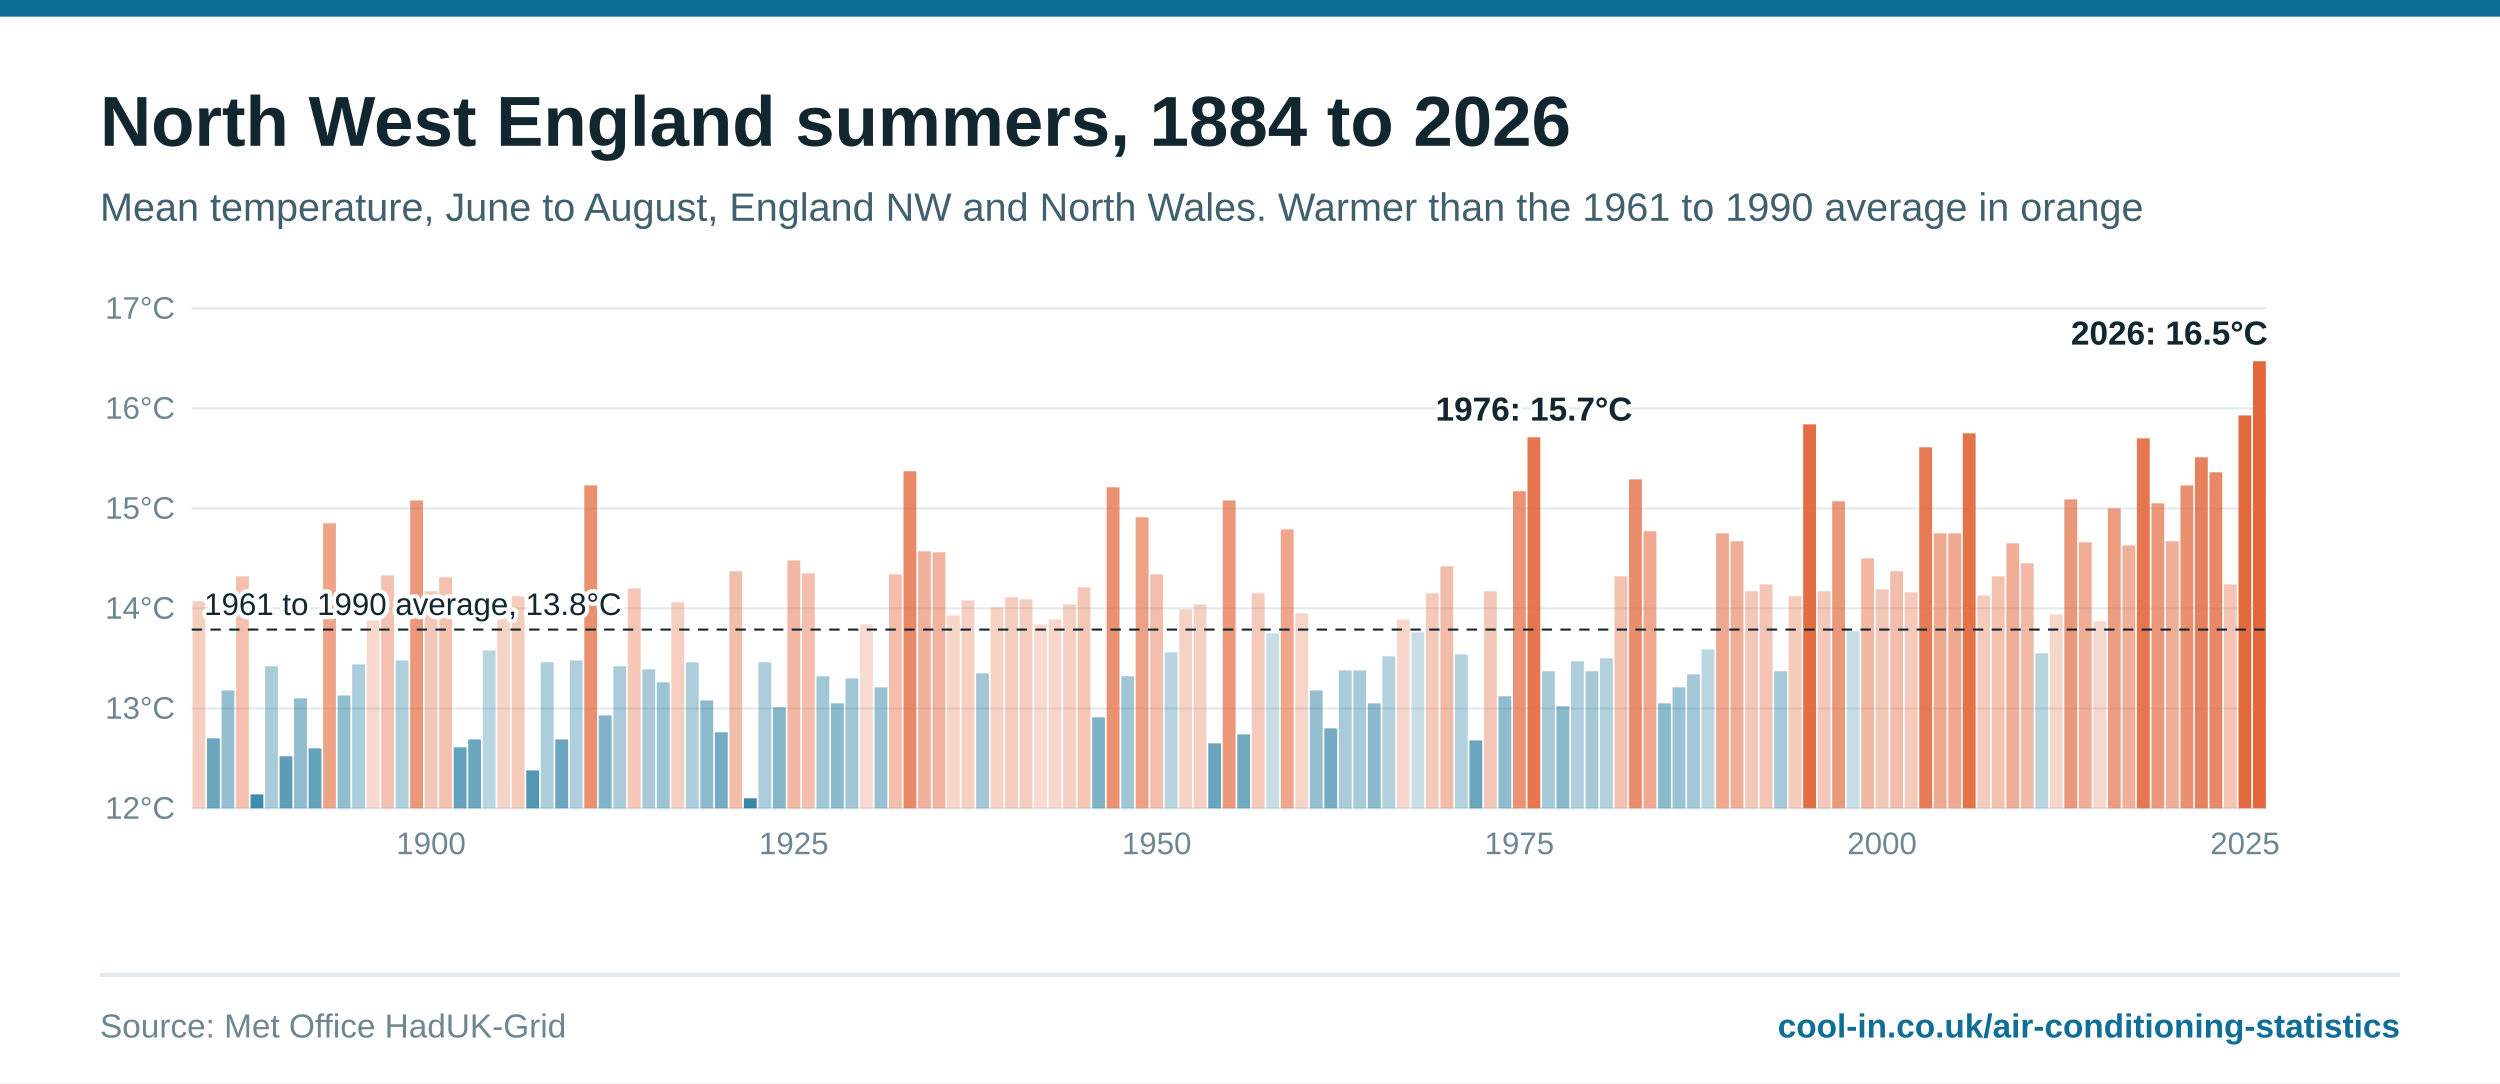
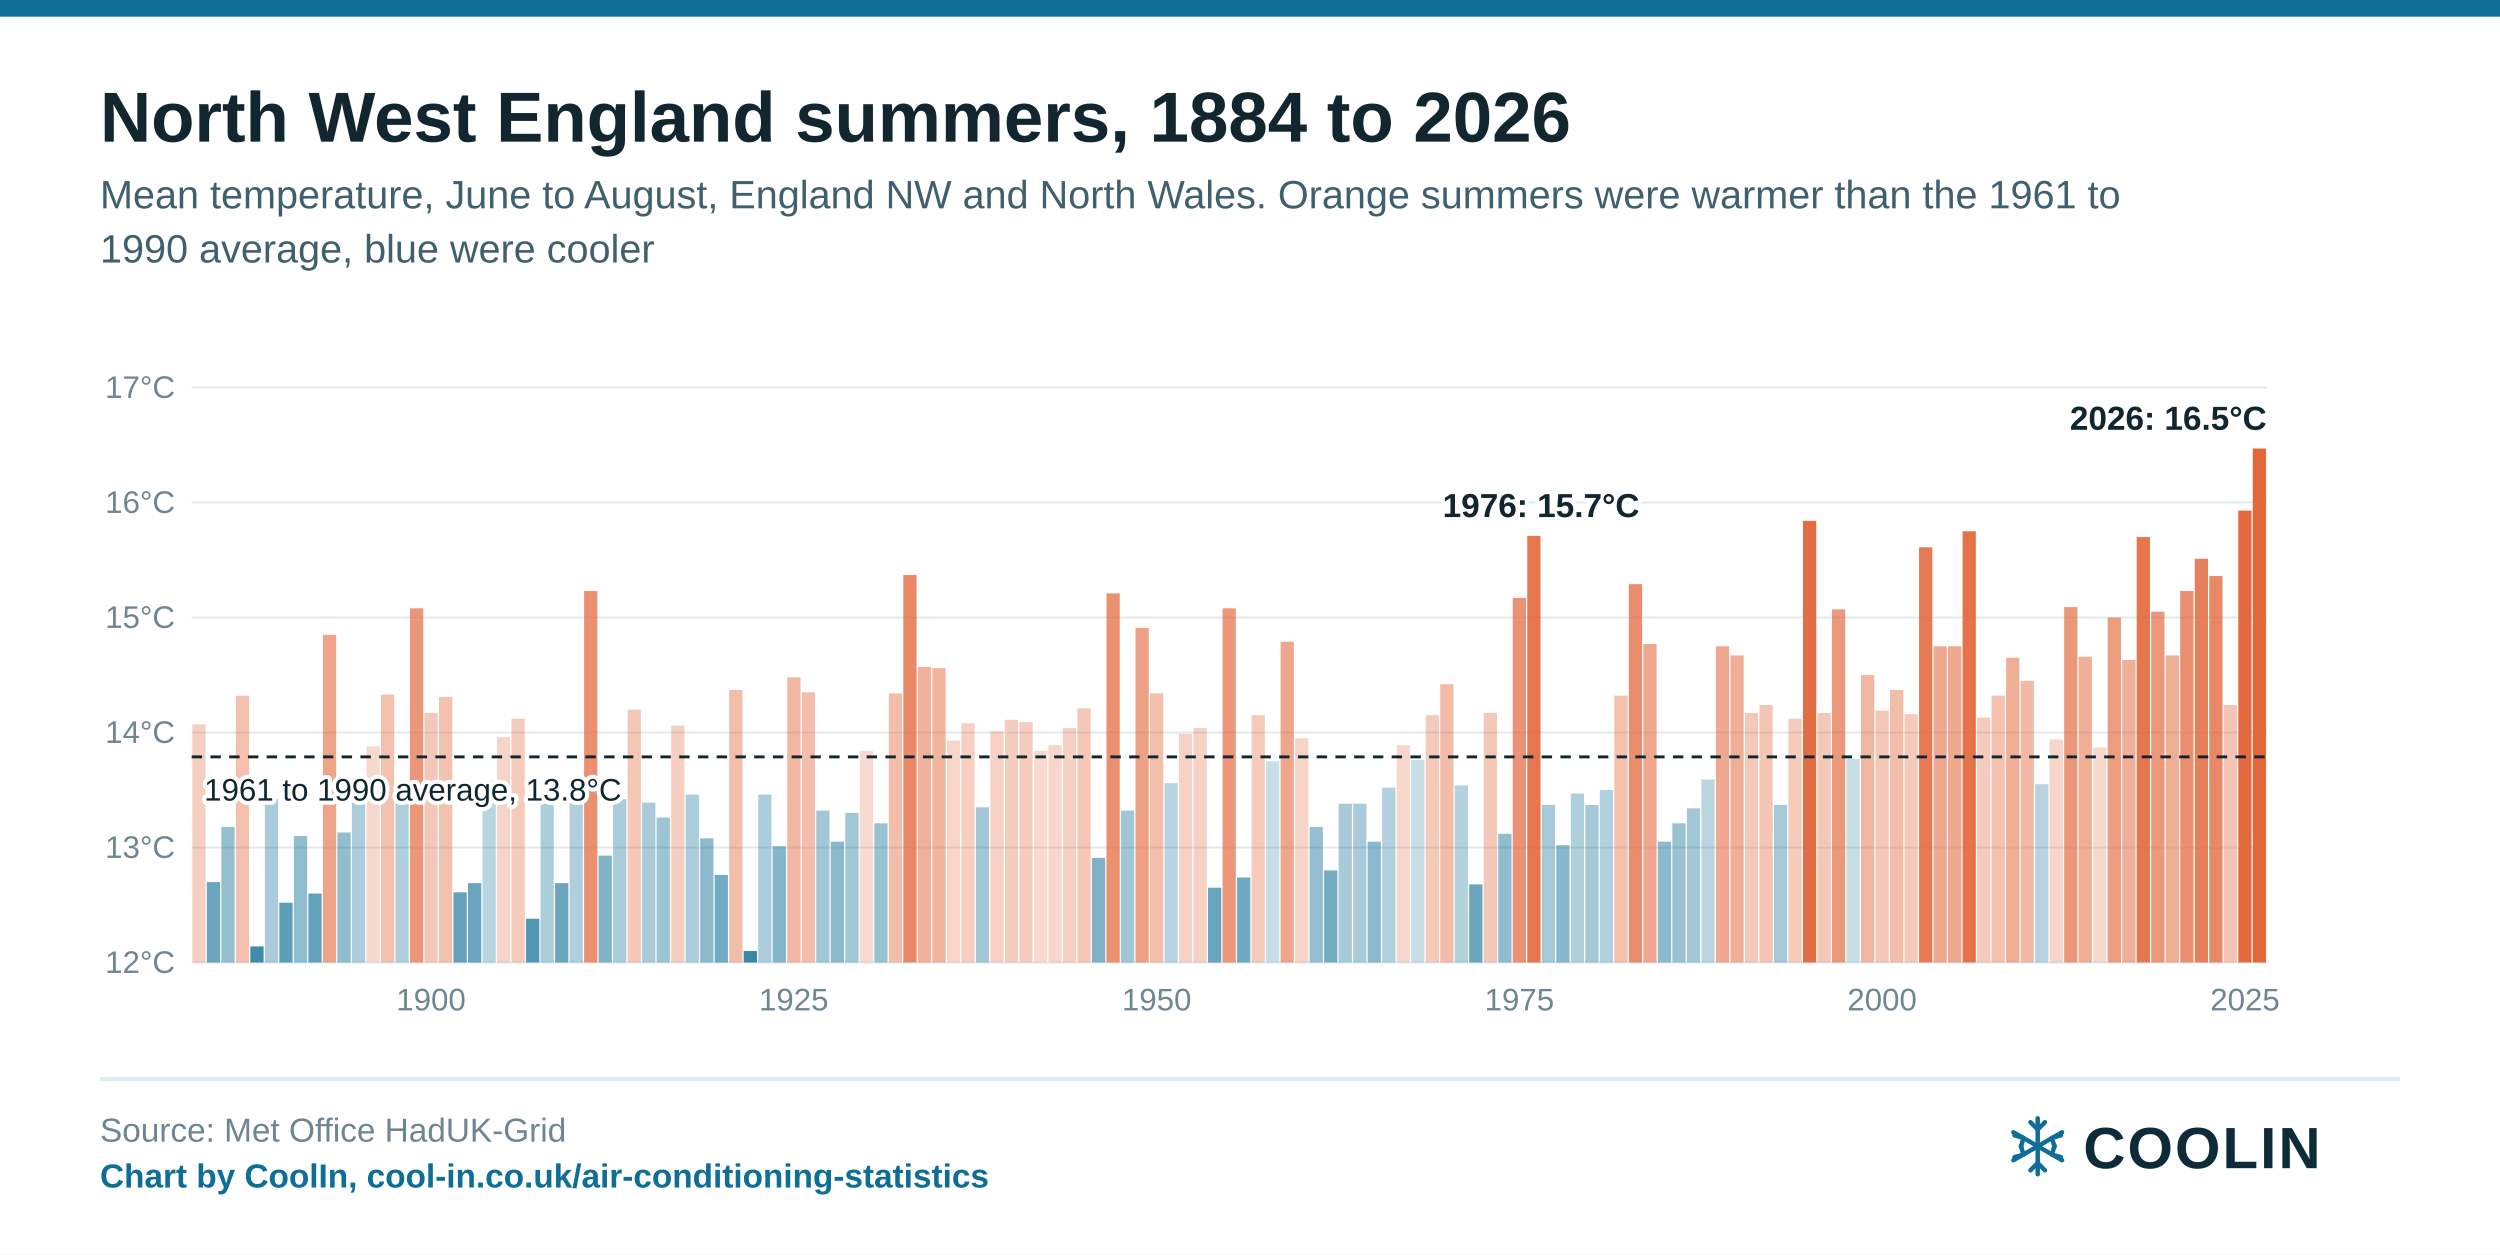
- <svg xmlns="http://www.w3.org/2000/svg" viewBox="0 0 1200 520" width="1200" height="520" font-family="Arial, Helvetica, sans-serif">
-   <rect width="1200" height="520" fill="#FFFFFF" />
+ <svg xmlns="http://www.w3.org/2000/svg" viewBox="0 0 1200 602" width="1200" height="602" font-family="Arial, Helvetica, sans-serif">
+   <rect width="1200" height="602" fill="#FFFFFF" />
  <rect width="1200" height="8" fill="#0E6E96" />
-   <text x="48" y="70" font-size="34" font-weight="700" fill="#12262F">North West England summers, 1884 to 2026</text>
-   <text x="48" y="106" font-size="19" fill="#41606E">Mean temperature, June to August, England NW and North Wales. Warmer than the 1961 to 1990 average in orange</text>
-   <line x1="92" x2="1088" y1="388.0" y2="388.0" stroke="#E1EAEF" />
-   <text x="84" y="393.0" text-anchor="end" font-size="15" fill="#6E8592" stroke="#FFFFFF" stroke-width="4" paint-order="stroke" stroke-linejoin="round">12°C</text>
-   <line x1="92" x2="1088" y1="340.0" y2="340.0" stroke="#E1EAEF" />
-   <text x="84" y="345.0" text-anchor="end" font-size="15" fill="#6E8592" stroke="#FFFFFF" stroke-width="4" paint-order="stroke" stroke-linejoin="round">13°C</text>
-   <line x1="92" x2="1088" y1="292.0" y2="292.0" stroke="#E1EAEF" />
-   <text x="84" y="297.0" text-anchor="end" font-size="15" fill="#6E8592" stroke="#FFFFFF" stroke-width="4" paint-order="stroke" stroke-linejoin="round">14°C</text>
-   <line x1="92" x2="1088" y1="244.0" y2="244.0" stroke="#E1EAEF" />
-   <text x="84" y="249.0" text-anchor="end" font-size="15" fill="#6E8592" stroke="#FFFFFF" stroke-width="4" paint-order="stroke" stroke-linejoin="round">15°C</text>
-   <line x1="92" x2="1088" y1="196.0" y2="196.0" stroke="#E1EAEF" />
-   <text x="84" y="201.0" text-anchor="end" font-size="15" fill="#6E8592" stroke="#FFFFFF" stroke-width="4" paint-order="stroke" stroke-linejoin="round">16°C</text>
-   <line x1="92" x2="1088" y1="148.0" y2="148.0" stroke="#E1EAEF" />
-   <text x="84" y="153.0" text-anchor="end" font-size="15" fill="#6E8592" stroke="#FFFFFF" stroke-width="4" paint-order="stroke" stroke-linejoin="round">17°C</text>
-   <rect x="92.40" y="288.6" width="6.17" height="99.4" fill="#E2673B" fill-opacity="0.32" />
-   <rect x="99.37" y="354.4" width="6.17" height="33.6" fill="#0E6E96" fill-opacity="0.61" />
-   <rect x="106.33" y="331.4" width="6.17" height="56.6" fill="#0E6E96" fill-opacity="0.44" />
-   <rect x="113.30" y="276.6" width="6.17" height="111.4" fill="#E2673B" fill-opacity="0.41" />
-   <rect x="120.26" y="381.3" width="6.17" height="6.7" fill="#0E6E96" fill-opacity="0.80" />
-   <rect x="127.23" y="319.8" width="6.17" height="68.2" fill="#0E6E96" fill-opacity="0.35" />
-   <rect x="134.19" y="363.0" width="6.17" height="25.0" fill="#0E6E96" fill-opacity="0.67" />
-   <rect x="141.16" y="335.2" width="6.17" height="52.8" fill="#0E6E96" fill-opacity="0.46" />
-   <rect x="148.12" y="359.2" width="6.17" height="28.8" fill="#0E6E96" fill-opacity="0.64" />
-   <rect x="155.09" y="251.2" width="6.17" height="136.8" fill="#E2673B" fill-opacity="0.60" />
-   <rect x="162.05" y="333.8" width="6.17" height="54.2" fill="#0E6E96" fill-opacity="0.45" />
-   <rect x="169.02" y="318.9" width="6.17" height="69.1" fill="#0E6E96" fill-opacity="0.34" />
-   <rect x="175.98" y="297.8" width="6.17" height="90.2" fill="#E2673B" fill-opacity="0.25" />
-   <rect x="182.95" y="276.2" width="6.17" height="111.8" fill="#E2673B" fill-opacity="0.41" />
-   <rect x="189.91" y="317.0" width="6.17" height="71.0" fill="#0E6E96" fill-opacity="0.33" />
-   <rect x="196.88" y="240.2" width="6.17" height="147.8" fill="#E2673B" fill-opacity="0.68" />
-   <rect x="203.84" y="283.8" width="6.17" height="104.2" fill="#E2673B" fill-opacity="0.36" />
-   <rect x="210.81" y="277.1" width="6.17" height="110.9" fill="#E2673B" fill-opacity="0.41" />
-   <rect x="217.77" y="358.7" width="6.17" height="29.3" fill="#0E6E96" fill-opacity="0.64" />
-   <rect x="224.74" y="354.9" width="6.17" height="33.1" fill="#0E6E96" fill-opacity="0.61" />
-   <rect x="231.70" y="312.2" width="6.17" height="75.8" fill="#0E6E96" fill-opacity="0.29" />
-   <rect x="238.67" y="293.9" width="6.17" height="94.1" fill="#E2673B" fill-opacity="0.28" />
-   <rect x="245.63" y="286.2" width="6.17" height="101.8" fill="#E2673B" fill-opacity="0.34" />
-   <rect x="252.60" y="369.8" width="6.17" height="18.2" fill="#0E6E96" fill-opacity="0.72" />
-   <rect x="259.56" y="317.9" width="6.17" height="70.1" fill="#0E6E96" fill-opacity="0.34" />
-   <rect x="266.53" y="354.9" width="6.17" height="33.1" fill="#0E6E96" fill-opacity="0.61" />
-   <rect x="273.49" y="317.0" width="6.17" height="71.0" fill="#0E6E96" fill-opacity="0.33" />
-   <rect x="280.46" y="233.0" width="6.17" height="155.0" fill="#E2673B" fill-opacity="0.73" />
-   <rect x="287.42" y="343.4" width="6.17" height="44.6" fill="#0E6E96" fill-opacity="0.52" />
-   <rect x="294.39" y="319.8" width="6.17" height="68.2" fill="#0E6E96" fill-opacity="0.35" />
-   <rect x="301.35" y="282.4" width="6.17" height="105.6" fill="#E2673B" fill-opacity="0.37" />
-   <rect x="308.32" y="321.3" width="6.17" height="66.7" fill="#0E6E96" fill-opacity="0.36" />
-   <rect x="315.28" y="327.5" width="6.17" height="60.5" fill="#0E6E96" fill-opacity="0.41" />
-   <rect x="322.25" y="289.1" width="6.17" height="98.9" fill="#E2673B" fill-opacity="0.32" />
-   <rect x="329.21" y="317.9" width="6.17" height="70.1" fill="#0E6E96" fill-opacity="0.34" />
-   <rect x="336.18" y="336.2" width="6.17" height="51.8" fill="#0E6E96" fill-opacity="0.47" />
-   <rect x="343.14" y="351.5" width="6.17" height="36.5" fill="#0E6E96" fill-opacity="0.58" />
-   <rect x="350.11" y="274.2" width="6.17" height="113.8" fill="#E2673B" fill-opacity="0.43" />
-   <rect x="357.07" y="383.2" width="6.17" height="4.8" fill="#0E6E96" fill-opacity="0.82" />
-   <rect x="364.04" y="317.9" width="6.17" height="70.1" fill="#0E6E96" fill-opacity="0.34" />
-   <rect x="371.00" y="339.5" width="6.17" height="48.5" fill="#0E6E96" fill-opacity="0.50" />
-   <rect x="377.97" y="269.0" width="6.17" height="119.0" fill="#E2673B" fill-opacity="0.47" />
-   <rect x="384.93" y="275.2" width="6.17" height="112.8" fill="#E2673B" fill-opacity="0.42" />
-   <rect x="391.90" y="324.6" width="6.17" height="63.4" fill="#0E6E96" fill-opacity="0.39" />
-   <rect x="398.86" y="337.6" width="6.17" height="50.4" fill="#0E6E96" fill-opacity="0.48" />
-   <rect x="405.83" y="325.6" width="6.17" height="62.4" fill="#0E6E96" fill-opacity="0.39" />
-   <rect x="412.79" y="299.7" width="6.17" height="88.3" fill="#E2673B" fill-opacity="0.24" />
-   <rect x="419.76" y="329.9" width="6.17" height="58.1" fill="#0E6E96" fill-opacity="0.42" />
-   <rect x="426.72" y="275.7" width="6.17" height="112.3" fill="#E2673B" fill-opacity="0.42" />
-   <rect x="433.69" y="226.2" width="6.17" height="161.8" fill="#E2673B" fill-opacity="0.78" />
-   <rect x="440.65" y="264.6" width="6.17" height="123.4" fill="#E2673B" fill-opacity="0.50" />
-   <rect x="447.62" y="265.1" width="6.17" height="122.9" fill="#E2673B" fill-opacity="0.49" />
-   <rect x="454.58" y="295.4" width="6.17" height="92.6" fill="#E2673B" fill-opacity="0.27" />
-   <rect x="461.55" y="288.2" width="6.17" height="99.8" fill="#E2673B" fill-opacity="0.32" />
-   <rect x="468.51" y="323.2" width="6.17" height="64.8" fill="#0E6E96" fill-opacity="0.38" />
-   <rect x="475.48" y="291.5" width="6.17" height="96.5" fill="#E2673B" fill-opacity="0.30" />
-   <rect x="482.44" y="286.7" width="6.17" height="101.3" fill="#E2673B" fill-opacity="0.33" />
-   <rect x="489.41" y="287.7" width="6.17" height="100.3" fill="#E2673B" fill-opacity="0.33" />
-   <rect x="496.37" y="299.7" width="6.17" height="88.3" fill="#E2673B" fill-opacity="0.24" />
-   <rect x="503.34" y="297.3" width="6.17" height="90.7" fill="#E2673B" fill-opacity="0.26" />
-   <rect x="510.30" y="290.1" width="6.17" height="97.9" fill="#E2673B" fill-opacity="0.31" />
-   <rect x="517.27" y="281.9" width="6.17" height="106.1" fill="#E2673B" fill-opacity="0.37" />
-   <rect x="524.23" y="344.3" width="6.17" height="43.7" fill="#0E6E96" fill-opacity="0.53" />
-   <rect x="531.20" y="233.9" width="6.17" height="154.1" fill="#E2673B" fill-opacity="0.72" />
-   <rect x="538.16" y="324.6" width="6.17" height="63.4" fill="#0E6E96" fill-opacity="0.39" />
-   <rect x="545.13" y="248.3" width="6.17" height="139.7" fill="#E2673B" fill-opacity="0.62" />
-   <rect x="552.09" y="275.7" width="6.17" height="112.3" fill="#E2673B" fill-opacity="0.42" />
-   <rect x="559.06" y="313.1" width="6.17" height="74.9" fill="#0E6E96" fill-opacity="0.30" />
-   <rect x="566.02" y="292.5" width="6.17" height="95.5" fill="#E2673B" fill-opacity="0.29" />
-   <rect x="572.99" y="290.1" width="6.17" height="97.9" fill="#E2673B" fill-opacity="0.31" />
-   <rect x="579.95" y="356.8" width="6.17" height="31.2" fill="#0E6E96" fill-opacity="0.62" />
-   <rect x="586.92" y="240.2" width="6.17" height="147.8" fill="#E2673B" fill-opacity="0.68" />
-   <rect x="593.88" y="352.5" width="6.17" height="35.5" fill="#0E6E96" fill-opacity="0.59" />
-   <rect x="600.85" y="284.8" width="6.17" height="103.2" fill="#E2673B" fill-opacity="0.35" />
-   <rect x="607.81" y="304.0" width="6.17" height="84.0" fill="#0E6E96" fill-opacity="0.23" />
-   <rect x="614.78" y="254.1" width="6.17" height="133.9" fill="#E2673B" fill-opacity="0.58" />
-   <rect x="621.74" y="294.4" width="6.17" height="93.6" fill="#E2673B" fill-opacity="0.28" />
-   <rect x="628.71" y="331.4" width="6.17" height="56.6" fill="#0E6E96" fill-opacity="0.44" />
-   <rect x="635.67" y="349.6" width="6.17" height="38.4" fill="#0E6E96" fill-opacity="0.57" />
-   <rect x="642.64" y="321.8" width="6.17" height="66.2" fill="#0E6E96" fill-opacity="0.36" />
-   <rect x="649.60" y="321.8" width="6.17" height="66.2" fill="#0E6E96" fill-opacity="0.36" />
-   <rect x="656.57" y="337.6" width="6.17" height="50.4" fill="#0E6E96" fill-opacity="0.48" />
-   <rect x="663.53" y="315.0" width="6.17" height="73.0" fill="#0E6E96" fill-opacity="0.32" />
-   <rect x="670.50" y="297.3" width="6.17" height="90.7" fill="#E2673B" fill-opacity="0.26" />
-   <rect x="677.46" y="303.5" width="6.17" height="84.5" fill="#0E6E96" fill-opacity="0.23" />
-   <rect x="684.43" y="284.8" width="6.17" height="103.2" fill="#E2673B" fill-opacity="0.35" />
-   <rect x="691.39" y="271.8" width="6.17" height="116.2" fill="#E2673B" fill-opacity="0.44" />
-   <rect x="698.36" y="314.1" width="6.17" height="73.9" fill="#0E6E96" fill-opacity="0.31" />
-   <rect x="705.32" y="355.4" width="6.17" height="32.6" fill="#0E6E96" fill-opacity="0.61" />
-   <rect x="712.29" y="283.8" width="6.17" height="104.2" fill="#E2673B" fill-opacity="0.36" />
-   <rect x="719.25" y="334.2" width="6.17" height="53.8" fill="#0E6E96" fill-opacity="0.46" />
-   <rect x="726.22" y="235.8" width="6.17" height="152.2" fill="#E2673B" fill-opacity="0.71" />
-   <rect x="733.18" y="209.9" width="6.17" height="178.1" fill="#E2673B" fill-opacity="0.90" />
-   <rect x="740.15" y="322.2" width="6.17" height="65.8" fill="#0E6E96" fill-opacity="0.37" />
-   <rect x="747.11" y="339.0" width="6.17" height="49.0" fill="#0E6E96" fill-opacity="0.49" />
-   <rect x="754.08" y="317.4" width="6.17" height="70.6" fill="#0E6E96" fill-opacity="0.33" />
-   <rect x="761.04" y="322.2" width="6.17" height="65.8" fill="#0E6E96" fill-opacity="0.37" />
-   <rect x="768.01" y="316.0" width="6.17" height="72.0" fill="#0E6E96" fill-opacity="0.32" />
-   <rect x="774.97" y="276.6" width="6.17" height="111.4" fill="#E2673B" fill-opacity="0.41" />
-   <rect x="781.94" y="230.1" width="6.17" height="157.9" fill="#E2673B" fill-opacity="0.75" />
-   <rect x="788.90" y="255.0" width="6.17" height="133.0" fill="#E2673B" fill-opacity="0.57" />
-   <rect x="795.87" y="337.6" width="6.17" height="50.4" fill="#0E6E96" fill-opacity="0.48" />
-   <rect x="802.83" y="329.9" width="6.17" height="58.1" fill="#0E6E96" fill-opacity="0.42" />
-   <rect x="809.80" y="323.7" width="6.17" height="64.3" fill="#0E6E96" fill-opacity="0.38" />
-   <rect x="816.76" y="311.7" width="6.17" height="76.3" fill="#0E6E96" fill-opacity="0.29" />
-   <rect x="823.73" y="256.0" width="6.17" height="132.0" fill="#E2673B" fill-opacity="0.56" />
-   <rect x="830.69" y="259.8" width="6.17" height="128.2" fill="#E2673B" fill-opacity="0.53" />
-   <rect x="837.66" y="283.8" width="6.17" height="104.2" fill="#E2673B" fill-opacity="0.36" />
-   <rect x="844.62" y="280.5" width="6.17" height="107.5" fill="#E2673B" fill-opacity="0.38" />
-   <rect x="851.59" y="322.2" width="6.17" height="65.8" fill="#0E6E96" fill-opacity="0.37" />
-   <rect x="858.55" y="286.2" width="6.17" height="101.8" fill="#E2673B" fill-opacity="0.34" />
-   <rect x="865.52" y="203.7" width="6.17" height="184.3" fill="#E2673B" fill-opacity="0.95" />
-   <rect x="872.48" y="283.8" width="6.17" height="104.2" fill="#E2673B" fill-opacity="0.36" />
-   <rect x="879.45" y="240.6" width="6.17" height="147.4" fill="#E2673B" fill-opacity="0.67" />
-   <rect x="886.41" y="303.0" width="6.17" height="85.0" fill="#0E6E96" fill-opacity="0.23" />
-   <rect x="893.38" y="268.0" width="6.17" height="120.0" fill="#E2673B" fill-opacity="0.47" />
-   <rect x="900.34" y="282.9" width="6.17" height="105.1" fill="#E2673B" fill-opacity="0.36" />
-   <rect x="907.31" y="274.2" width="6.17" height="113.8" fill="#E2673B" fill-opacity="0.43" />
-   <rect x="914.27" y="284.3" width="6.17" height="103.7" fill="#E2673B" fill-opacity="0.35" />
-   <rect x="921.24" y="214.7" width="6.17" height="173.3" fill="#E2673B" fill-opacity="0.87" />
-   <rect x="928.20" y="256.0" width="6.17" height="132.0" fill="#E2673B" fill-opacity="0.56" />
-   <rect x="935.17" y="256.0" width="6.17" height="132.0" fill="#E2673B" fill-opacity="0.56" />
-   <rect x="942.13" y="208.0" width="6.17" height="180.0" fill="#E2673B" fill-opacity="0.92" />
-   <rect x="949.10" y="285.8" width="6.17" height="102.2" fill="#E2673B" fill-opacity="0.34" />
-   <rect x="956.06" y="276.6" width="6.17" height="111.4" fill="#E2673B" fill-opacity="0.41" />
-   <rect x="963.03" y="260.8" width="6.17" height="127.2" fill="#E2673B" fill-opacity="0.53" />
-   <rect x="969.99" y="270.4" width="6.17" height="117.6" fill="#E2673B" fill-opacity="0.45" />
-   <rect x="976.96" y="313.6" width="6.17" height="74.4" fill="#0E6E96" fill-opacity="0.30" />
-   <rect x="983.92" y="294.9" width="6.17" height="93.1" fill="#E2673B" fill-opacity="0.27" />
-   <rect x="990.89" y="239.7" width="6.17" height="148.3" fill="#E2673B" fill-opacity="0.68" />
-   <rect x="997.85" y="260.3" width="6.17" height="127.7" fill="#E2673B" fill-opacity="0.53" />
-   <rect x="1004.82" y="298.2" width="6.17" height="89.8" fill="#E2673B" fill-opacity="0.25" />
-   <rect x="1011.78" y="244.0" width="6.17" height="144.0" fill="#E2673B" fill-opacity="0.65" />
-   <rect x="1018.75" y="261.8" width="6.17" height="126.2" fill="#E2673B" fill-opacity="0.52" />
-   <rect x="1025.71" y="210.4" width="6.17" height="177.6" fill="#E2673B" fill-opacity="0.90" />
-   <rect x="1032.68" y="241.6" width="6.17" height="146.4" fill="#E2673B" fill-opacity="0.67" />
-   <rect x="1039.64" y="259.8" width="6.17" height="128.2" fill="#E2673B" fill-opacity="0.53" />
-   <rect x="1046.61" y="233.0" width="6.17" height="155.0" fill="#E2673B" fill-opacity="0.73" />
-   <rect x="1053.57" y="219.5" width="6.17" height="168.5" fill="#E2673B" fill-opacity="0.83" />
-   <rect x="1060.54" y="226.7" width="6.17" height="161.3" fill="#E2673B" fill-opacity="0.78" />
-   <rect x="1067.50" y="280.5" width="6.17" height="107.5" fill="#E2673B" fill-opacity="0.38" />
-   <rect x="1074.47" y="199.4" width="6.17" height="188.6" fill="#E2673B" fill-opacity="0.98" />
-   <rect x="1081.43" y="173.4" width="6.17" height="214.6" fill="#E2673B" fill-opacity="1.00" />
-   <line x1="92" x2="1088" y1="302.2" y2="302.2" stroke-dasharray="5 4" stroke="#12262F" />
-   <text x="98" y="295.2" font-size="15" fill="#12262F" stroke="#FFFFFF" stroke-width="4" paint-order="stroke" stroke-linejoin="round">1961 to 1990 average, 13.8°C</text>
-   <text x="206.9" y="410" text-anchor="middle" font-size="15" fill="#6E8592" stroke="#FFFFFF" stroke-width="4" paint-order="stroke" stroke-linejoin="round">1900</text>
-   <text x="381.0" y="410" text-anchor="middle" font-size="15" fill="#6E8592" stroke="#FFFFFF" stroke-width="4" paint-order="stroke" stroke-linejoin="round">1925</text>
-   <text x="555.2" y="410" text-anchor="middle" font-size="15" fill="#6E8592" stroke="#FFFFFF" stroke-width="4" paint-order="stroke" stroke-linejoin="round">1950</text>
-   <text x="729.3" y="410" text-anchor="middle" font-size="15" fill="#6E8592" stroke="#FFFFFF" stroke-width="4" paint-order="stroke" stroke-linejoin="round">1975</text>
-   <text x="903.4" y="410" text-anchor="middle" font-size="15" fill="#6E8592" stroke="#FFFFFF" stroke-width="4" paint-order="stroke" stroke-linejoin="round">2000</text>
-   <text x="1077.6" y="410" text-anchor="middle" font-size="15" fill="#6E8592" stroke="#FFFFFF" stroke-width="4" paint-order="stroke" stroke-linejoin="round">2025</text>
-   <text x="736.3" y="201.9" text-anchor="middle" font-size="16" font-weight="700" fill="#12262F" stroke="#FFFFFF" stroke-width="4" paint-order="stroke" stroke-linejoin="round">1976: 15.7°C</text>
-   <text x="1088.5" y="165.4" text-anchor="end" font-size="16" font-weight="700" fill="#12262F" stroke="#FFFFFF" stroke-width="4" paint-order="stroke" stroke-linejoin="round">2026: 16.5°C</text>
-   <line x1="48" y1="468" x2="1152" y2="468" stroke="#E1EAEF" stroke-width="2" />
-   <text x="48" y="498" font-size="16" fill="#6E8592">Source: Met Office HadUK-Grid</text>
-   <text x="1152" y="498" font-size="16" font-weight="700" fill="#0E6E96" text-anchor="end">cool-in.co.uk/air-conditioning-statistics</text>
+   <text x="48" y="68" font-size="34" font-weight="700" fill="#12262F">North West England summers, 1884 to 2026</text>
+   <text x="48" y="100" font-size="19" fill="#41606E">Mean temperature, June to August, England NW and North Wales. Orange summers were warmer than the 1961 to</text>
+   <text x="48" y="126" font-size="19" fill="#41606E">1990 average, blue were cooler</text>
+   <g transform="translate(0,156)">
+     <line x1="92" x2="1088" y1="306.0" y2="306.0" stroke="#E1EAEF" />
+     <text x="84" y="311.0" text-anchor="end" font-size="15" fill="#6E8592">12°C</text>
+     <line x1="92" x2="1088" y1="250.8" y2="250.8" stroke="#E1EAEF" />
+     <text x="84" y="255.8" text-anchor="end" font-size="15" fill="#6E8592">13°C</text>
+     <line x1="92" x2="1088" y1="195.6" y2="195.6" stroke="#E1EAEF" />
+     <text x="84" y="200.6" text-anchor="end" font-size="15" fill="#6E8592">14°C</text>
+     <line x1="92" x2="1088" y1="140.4" y2="140.4" stroke="#E1EAEF" />
+     <text x="84" y="145.4" text-anchor="end" font-size="15" fill="#6E8592">15°C</text>
+     <line x1="92" x2="1088" y1="85.2" y2="85.2" stroke="#E1EAEF" />
+     <text x="84" y="90.2" text-anchor="end" font-size="15" fill="#6E8592">16°C</text>
+     <line x1="92" x2="1088" y1="30.0" y2="30.0" stroke="#E1EAEF" />
+     <text x="84" y="35.0" text-anchor="end" font-size="15" fill="#6E8592">17°C</text>
+     <rect x="92.30" y="191.7" width="6.37" height="114.3" fill="#E2673B" fill-opacity="0.32" />
+     <rect x="99.27" y="267.4" width="6.37" height="38.6" fill="#0E6E96" fill-opacity="0.61" />
+     <rect x="106.23" y="240.9" width="6.37" height="65.1" fill="#0E6E96" fill-opacity="0.44" />
+     <rect x="113.20" y="177.9" width="6.37" height="128.1" fill="#E2673B" fill-opacity="0.41" />
+     <rect x="120.16" y="298.3" width="6.37" height="7.7" fill="#0E6E96" fill-opacity="0.80" />
+     <rect x="127.13" y="227.6" width="6.37" height="78.4" fill="#0E6E96" fill-opacity="0.35" />
+     <rect x="134.09" y="277.3" width="6.37" height="28.7" fill="#0E6E96" fill-opacity="0.67" />
+     <rect x="141.06" y="245.3" width="6.37" height="60.7" fill="#0E6E96" fill-opacity="0.46" />
+     <rect x="148.02" y="272.9" width="6.37" height="33.1" fill="#0E6E96" fill-opacity="0.64" />
+     <rect x="154.99" y="148.7" width="6.37" height="157.3" fill="#E2673B" fill-opacity="0.60" />
+     <rect x="161.95" y="243.6" width="6.37" height="62.4" fill="#0E6E96" fill-opacity="0.45" />
+     <rect x="168.92" y="226.5" width="6.37" height="79.5" fill="#0E6E96" fill-opacity="0.34" />
+     <rect x="175.88" y="202.2" width="6.37" height="103.8" fill="#E2673B" fill-opacity="0.25" />
+     <rect x="182.85" y="177.4" width="6.37" height="128.6" fill="#E2673B" fill-opacity="0.41" />
+     <rect x="189.81" y="224.3" width="6.37" height="81.7" fill="#0E6E96" fill-opacity="0.33" />
+     <rect x="196.78" y="136.0" width="6.37" height="170.0" fill="#E2673B" fill-opacity="0.68" />
+     <rect x="203.74" y="186.2" width="6.37" height="119.8" fill="#E2673B" fill-opacity="0.36" />
+     <rect x="210.71" y="178.5" width="6.37" height="127.5" fill="#E2673B" fill-opacity="0.41" />
+     <rect x="217.67" y="272.3" width="6.37" height="33.7" fill="#0E6E96" fill-opacity="0.64" />
+     <rect x="224.64" y="267.9" width="6.37" height="38.1" fill="#0E6E96" fill-opacity="0.61" />
+     <rect x="231.60" y="218.8" width="6.37" height="87.2" fill="#0E6E96" fill-opacity="0.29" />
+     <rect x="238.57" y="197.8" width="6.37" height="108.2" fill="#E2673B" fill-opacity="0.28" />
+     <rect x="245.53" y="189.0" width="6.37" height="117.0" fill="#E2673B" fill-opacity="0.34" />
+     <rect x="252.50" y="285.0" width="6.37" height="21.0" fill="#0E6E96" fill-opacity="0.72" />
+     <rect x="259.46" y="225.4" width="6.37" height="80.6" fill="#0E6E96" fill-opacity="0.34" />
+     <rect x="266.43" y="267.9" width="6.37" height="38.1" fill="#0E6E96" fill-opacity="0.61" />
+     <rect x="273.39" y="224.3" width="6.37" height="81.7" fill="#0E6E96" fill-opacity="0.33" />
+     <rect x="280.36" y="127.7" width="6.37" height="178.3" fill="#E2673B" fill-opacity="0.73" />
+     <rect x="287.32" y="254.7" width="6.37" height="51.3" fill="#0E6E96" fill-opacity="0.52" />
+     <rect x="294.29" y="227.6" width="6.37" height="78.4" fill="#0E6E96" fill-opacity="0.35" />
+     <rect x="301.25" y="184.6" width="6.37" height="121.4" fill="#E2673B" fill-opacity="0.37" />
+     <rect x="308.22" y="229.3" width="6.37" height="76.7" fill="#0E6E96" fill-opacity="0.36" />
+     <rect x="315.18" y="236.4" width="6.37" height="69.6" fill="#0E6E96" fill-opacity="0.41" />
+     <rect x="322.15" y="192.3" width="6.37" height="113.7" fill="#E2673B" fill-opacity="0.32" />
+     <rect x="329.11" y="225.4" width="6.37" height="80.6" fill="#0E6E96" fill-opacity="0.34" />
+     <rect x="336.08" y="246.4" width="6.37" height="59.6" fill="#0E6E96" fill-opacity="0.47" />
+     <rect x="343.04" y="264.0" width="6.37" height="42.0" fill="#0E6E96" fill-opacity="0.58" />
+     <rect x="350.01" y="175.2" width="6.37" height="130.8" fill="#E2673B" fill-opacity="0.43" />
+     <rect x="356.97" y="300.5" width="6.37" height="5.5" fill="#0E6E96" fill-opacity="0.82" />
+     <rect x="363.94" y="225.4" width="6.37" height="80.6" fill="#0E6E96" fill-opacity="0.34" />
+     <rect x="370.90" y="250.2" width="6.37" height="55.8" fill="#0E6E96" fill-opacity="0.50" />
+     <rect x="377.87" y="169.1" width="6.37" height="136.9" fill="#E2673B" fill-opacity="0.47" />
+     <rect x="384.83" y="176.3" width="6.37" height="129.7" fill="#E2673B" fill-opacity="0.42" />
+     <rect x="391.80" y="233.1" width="6.37" height="72.9" fill="#0E6E96" fill-opacity="0.39" />
+     <rect x="398.76" y="248.0" width="6.37" height="58.0" fill="#0E6E96" fill-opacity="0.48" />
+     <rect x="405.73" y="234.2" width="6.37" height="71.8" fill="#0E6E96" fill-opacity="0.39" />
+     <rect x="412.69" y="204.4" width="6.37" height="101.6" fill="#E2673B" fill-opacity="0.24" />
+     <rect x="419.66" y="239.2" width="6.37" height="66.8" fill="#0E6E96" fill-opacity="0.42" />
+     <rect x="426.62" y="176.8" width="6.37" height="129.2" fill="#E2673B" fill-opacity="0.42" />
+     <rect x="433.59" y="120.0" width="6.37" height="186.0" fill="#E2673B" fill-opacity="0.78" />
+     <rect x="440.55" y="164.1" width="6.37" height="141.9" fill="#E2673B" fill-opacity="0.50" />
+     <rect x="447.52" y="164.7" width="6.37" height="141.3" fill="#E2673B" fill-opacity="0.49" />
+     <rect x="454.48" y="199.5" width="6.37" height="106.5" fill="#E2673B" fill-opacity="0.27" />
+     <rect x="461.45" y="191.2" width="6.37" height="114.8" fill="#E2673B" fill-opacity="0.32" />
+     <rect x="468.41" y="231.5" width="6.37" height="74.5" fill="#0E6E96" fill-opacity="0.38" />
+     <rect x="475.38" y="195.0" width="6.37" height="111.0" fill="#E2673B" fill-opacity="0.30" />
+     <rect x="482.34" y="189.5" width="6.37" height="116.5" fill="#E2673B" fill-opacity="0.33" />
+     <rect x="489.31" y="190.6" width="6.37" height="115.4" fill="#E2673B" fill-opacity="0.33" />
+     <rect x="496.27" y="204.4" width="6.37" height="101.6" fill="#E2673B" fill-opacity="0.24" />
+     <rect x="503.24" y="201.7" width="6.37" height="104.3" fill="#E2673B" fill-opacity="0.26" />
+     <rect x="510.20" y="193.4" width="6.37" height="112.6" fill="#E2673B" fill-opacity="0.31" />
+     <rect x="517.17" y="184.0" width="6.37" height="122.0" fill="#E2673B" fill-opacity="0.37" />
+     <rect x="524.13" y="255.8" width="6.37" height="50.2" fill="#0E6E96" fill-opacity="0.53" />
+     <rect x="531.10" y="128.8" width="6.37" height="177.2" fill="#E2673B" fill-opacity="0.72" />
+     <rect x="538.06" y="233.1" width="6.37" height="72.9" fill="#0E6E96" fill-opacity="0.39" />
+     <rect x="545.03" y="145.4" width="6.37" height="160.6" fill="#E2673B" fill-opacity="0.62" />
+     <rect x="551.99" y="176.8" width="6.37" height="129.2" fill="#E2673B" fill-opacity="0.42" />
+     <rect x="558.96" y="219.9" width="6.37" height="86.1" fill="#0E6E96" fill-opacity="0.30" />
+     <rect x="565.92" y="196.2" width="6.37" height="109.8" fill="#E2673B" fill-opacity="0.29" />
+     <rect x="572.89" y="193.4" width="6.37" height="112.6" fill="#E2673B" fill-opacity="0.31" />
+     <rect x="579.85" y="270.1" width="6.37" height="35.9" fill="#0E6E96" fill-opacity="0.62" />
+     <rect x="586.82" y="136.0" width="6.37" height="170.0" fill="#E2673B" fill-opacity="0.68" />
+     <rect x="593.78" y="265.2" width="6.37" height="40.8" fill="#0E6E96" fill-opacity="0.59" />
+     <rect x="600.75" y="187.3" width="6.37" height="118.7" fill="#E2673B" fill-opacity="0.35" />
+     <rect x="607.71" y="209.4" width="6.37" height="96.6" fill="#0E6E96" fill-opacity="0.23" />
+     <rect x="614.68" y="152.0" width="6.37" height="154.0" fill="#E2673B" fill-opacity="0.58" />
+     <rect x="621.64" y="198.4" width="6.37" height="107.6" fill="#E2673B" fill-opacity="0.28" />
+     <rect x="628.61" y="240.9" width="6.37" height="65.1" fill="#0E6E96" fill-opacity="0.44" />
+     <rect x="635.57" y="261.8" width="6.37" height="44.2" fill="#0E6E96" fill-opacity="0.57" />
+     <rect x="642.54" y="229.8" width="6.37" height="76.2" fill="#0E6E96" fill-opacity="0.36" />
+     <rect x="649.50" y="229.8" width="6.37" height="76.2" fill="#0E6E96" fill-opacity="0.36" />
+     <rect x="656.47" y="248.0" width="6.37" height="58.0" fill="#0E6E96" fill-opacity="0.48" />
+     <rect x="663.43" y="222.1" width="6.37" height="83.9" fill="#0E6E96" fill-opacity="0.32" />
+     <rect x="670.40" y="201.7" width="6.37" height="104.3" fill="#E2673B" fill-opacity="0.26" />
+     <rect x="677.36" y="208.8" width="6.37" height="97.2" fill="#0E6E96" fill-opacity="0.23" />
+     <rect x="684.33" y="187.3" width="6.37" height="118.7" fill="#E2673B" fill-opacity="0.35" />
+     <rect x="691.29" y="172.4" width="6.37" height="133.6" fill="#E2673B" fill-opacity="0.44" />
+     <rect x="698.26" y="221.0" width="6.37" height="85.0" fill="#0E6E96" fill-opacity="0.31" />
+     <rect x="705.22" y="268.5" width="6.37" height="37.5" fill="#0E6E96" fill-opacity="0.61" />
+     <rect x="712.19" y="186.2" width="6.37" height="119.8" fill="#E2673B" fill-opacity="0.36" />
+     <rect x="719.15" y="244.2" width="6.37" height="61.8" fill="#0E6E96" fill-opacity="0.46" />
+     <rect x="726.12" y="131.0" width="6.37" height="175.0" fill="#E2673B" fill-opacity="0.71" />
+     <rect x="733.08" y="101.2" width="6.37" height="204.8" fill="#E2673B" fill-opacity="0.90" />
+     <rect x="740.05" y="230.4" width="6.37" height="75.6" fill="#0E6E96" fill-opacity="0.37" />
+     <rect x="747.01" y="249.7" width="6.37" height="56.3" fill="#0E6E96" fill-opacity="0.49" />
+     <rect x="753.98" y="224.9" width="6.37" height="81.1" fill="#0E6E96" fill-opacity="0.33" />
+     <rect x="760.94" y="230.4" width="6.37" height="75.6" fill="#0E6E96" fill-opacity="0.37" />
+     <rect x="767.91" y="223.2" width="6.37" height="82.8" fill="#0E6E96" fill-opacity="0.32" />
+     <rect x="774.87" y="177.9" width="6.37" height="128.1" fill="#E2673B" fill-opacity="0.41" />
+     <rect x="781.84" y="124.4" width="6.37" height="181.6" fill="#E2673B" fill-opacity="0.75" />
+     <rect x="788.80" y="153.1" width="6.37" height="152.9" fill="#E2673B" fill-opacity="0.57" />
+     <rect x="795.77" y="248.0" width="6.37" height="58.0" fill="#0E6E96" fill-opacity="0.48" />
+     <rect x="802.73" y="239.2" width="6.37" height="66.8" fill="#0E6E96" fill-opacity="0.42" />
+     <rect x="809.70" y="232.0" width="6.37" height="74.0" fill="#0E6E96" fill-opacity="0.38" />
+     <rect x="816.66" y="218.2" width="6.37" height="87.8" fill="#0E6E96" fill-opacity="0.29" />
+     <rect x="823.63" y="154.2" width="6.37" height="151.8" fill="#E2673B" fill-opacity="0.56" />
+     <rect x="830.59" y="158.6" width="6.37" height="147.4" fill="#E2673B" fill-opacity="0.53" />
+     <rect x="837.56" y="186.2" width="6.37" height="119.8" fill="#E2673B" fill-opacity="0.36" />
+     <rect x="844.52" y="182.4" width="6.37" height="123.6" fill="#E2673B" fill-opacity="0.38" />
+     <rect x="851.49" y="230.4" width="6.37" height="75.6" fill="#0E6E96" fill-opacity="0.37" />
+     <rect x="858.45" y="189.0" width="6.37" height="117.0" fill="#E2673B" fill-opacity="0.34" />
+     <rect x="865.42" y="94.0" width="6.37" height="212.0" fill="#E2673B" fill-opacity="0.95" />
+     <rect x="872.38" y="186.2" width="6.37" height="119.8" fill="#E2673B" fill-opacity="0.36" />
+     <rect x="879.35" y="136.5" width="6.37" height="169.5" fill="#E2673B" fill-opacity="0.67" />
+     <rect x="886.31" y="208.3" width="6.37" height="97.7" fill="#0E6E96" fill-opacity="0.23" />
+     <rect x="893.28" y="168.0" width="6.37" height="138.0" fill="#E2673B" fill-opacity="0.47" />
+     <rect x="900.24" y="185.1" width="6.37" height="120.9" fill="#E2673B" fill-opacity="0.36" />
+     <rect x="907.21" y="175.2" width="6.37" height="130.8" fill="#E2673B" fill-opacity="0.43" />
+     <rect x="914.17" y="186.8" width="6.37" height="119.2" fill="#E2673B" fill-opacity="0.35" />
+     <rect x="921.14" y="106.7" width="6.37" height="199.3" fill="#E2673B" fill-opacity="0.87" />
+     <rect x="928.10" y="154.2" width="6.37" height="151.8" fill="#E2673B" fill-opacity="0.56" />
+     <rect x="935.07" y="154.2" width="6.37" height="151.8" fill="#E2673B" fill-opacity="0.56" />
+     <rect x="942.03" y="99.0" width="6.37" height="207.0" fill="#E2673B" fill-opacity="0.92" />
+     <rect x="949.00" y="188.4" width="6.37" height="117.6" fill="#E2673B" fill-opacity="0.34" />
+     <rect x="955.96" y="177.9" width="6.37" height="128.1" fill="#E2673B" fill-opacity="0.41" />
+     <rect x="962.93" y="159.7" width="6.37" height="146.3" fill="#E2673B" fill-opacity="0.53" />
+     <rect x="969.89" y="170.8" width="6.37" height="135.2" fill="#E2673B" fill-opacity="0.45" />
+     <rect x="976.86" y="220.4" width="6.37" height="85.6" fill="#0E6E96" fill-opacity="0.30" />
+     <rect x="983.82" y="198.9" width="6.37" height="107.1" fill="#E2673B" fill-opacity="0.27" />
+     <rect x="990.79" y="135.4" width="6.37" height="170.6" fill="#E2673B" fill-opacity="0.68" />
+     <rect x="997.75" y="159.2" width="6.37" height="146.8" fill="#E2673B" fill-opacity="0.53" />
+     <rect x="1004.72" y="202.8" width="6.37" height="103.2" fill="#E2673B" fill-opacity="0.25" />
+     <rect x="1011.68" y="140.4" width="6.37" height="165.6" fill="#E2673B" fill-opacity="0.65" />
+     <rect x="1018.65" y="160.8" width="6.37" height="145.2" fill="#E2673B" fill-opacity="0.52" />
+     <rect x="1025.61" y="101.8" width="6.37" height="204.2" fill="#E2673B" fill-opacity="0.90" />
+     <rect x="1032.58" y="137.6" width="6.37" height="168.4" fill="#E2673B" fill-opacity="0.67" />
+     <rect x="1039.54" y="158.6" width="6.37" height="147.4" fill="#E2673B" fill-opacity="0.53" />
+     <rect x="1046.51" y="127.7" width="6.37" height="178.3" fill="#E2673B" fill-opacity="0.73" />
+     <rect x="1053.47" y="112.2" width="6.37" height="193.8" fill="#E2673B" fill-opacity="0.83" />
+     <rect x="1060.44" y="120.5" width="6.37" height="185.5" fill="#E2673B" fill-opacity="0.78" />
+     <rect x="1067.40" y="182.4" width="6.37" height="123.6" fill="#E2673B" fill-opacity="0.38" />
+     <rect x="1074.37" y="89.1" width="6.37" height="216.9" fill="#E2673B" fill-opacity="0.98" />
+     <rect x="1081.33" y="59.3" width="6.37" height="246.7" fill="#E2673B" fill-opacity="1.00" />
+     <line x1="92" x2="1088" y1="207.3" y2="207.3" stroke-dasharray="5 4" stroke="#12262F" stroke-width="1.4" />
+     <text x="98" y="228.3" font-size="15" fill="#12262F" stroke="#FFFFFF" stroke-width="4" paint-order="stroke" stroke-linejoin="round">1961 to 1990 average, 13.8°C</text>
+     <text x="206.9" y="329" text-anchor="middle" font-size="15" fill="#6E8592">1900</text>
+     <text x="381.0" y="329" text-anchor="middle" font-size="15" fill="#6E8592">1925</text>
+     <text x="555.2" y="329" text-anchor="middle" font-size="15" fill="#6E8592">1950</text>
+     <text x="729.3" y="329" text-anchor="middle" font-size="15" fill="#6E8592">1975</text>
+     <text x="903.4" y="329" text-anchor="middle" font-size="15" fill="#6E8592">2000</text>
+     <text x="1077.6" y="329" text-anchor="middle" font-size="15" fill="#6E8592">2025</text>
+     <text x="739.7" y="92.2" text-anchor="middle" font-size="16" font-weight="700" fill="#12262F" stroke="#FFFFFF" stroke-width="4" paint-order="stroke" stroke-linejoin="round">1976: 15.7°C</text>
+     <text x="1088.0" y="50.3" text-anchor="end" font-size="16" font-weight="700" fill="#12262F" stroke="#FFFFFF" stroke-width="4" paint-order="stroke" stroke-linejoin="round">2026: 16.5°C</text>
+   </g>
+   <line x1="48" y1="518" x2="1152" y2="518" stroke="#E1EAEF" stroke-width="2" />
+   <text x="48" y="548" font-size="16" fill="#6E8592">Source: Met Office HadUK-Grid</text>
+   <text x="48" y="570" font-size="16" font-weight="700" fill="#0E6E96">Chart by CoolIn, cool-in.co.uk/air-conditioning-statistics</text>
+   <g transform="translate(962,534.1) scale(1.342)" fill="none" stroke="#0E6E96" stroke-width="1.6" stroke-linecap="round">
+     <path d="M12 2v20" />
+     <path d="M3.3 7 20.7 17" />
+     <path d="M20.7 7 3.3 17" />
+     <path d="M12 6 9.4 3.4M12 6l2.6-2.6M12 18l-2.6 2.6M12 18l2.6 2.6" />
+     <path d="m17.1 9 3.2-.9M17.1 9l.9 3.2M6.9 15l-3.2.9M6.9 15 6 11.8" />
+     <path d="m17.1 15 3.2.9M17.1 15l.9-3.2M6.9 9l-3.2-.9M6.9 9 6 12.2" />
+   </g>
+   <text x="1000" y="560.75" font-size="28" font-weight="900" letter-spacing="1" fill="#0D2B38">COOLIN</text>
</svg>
